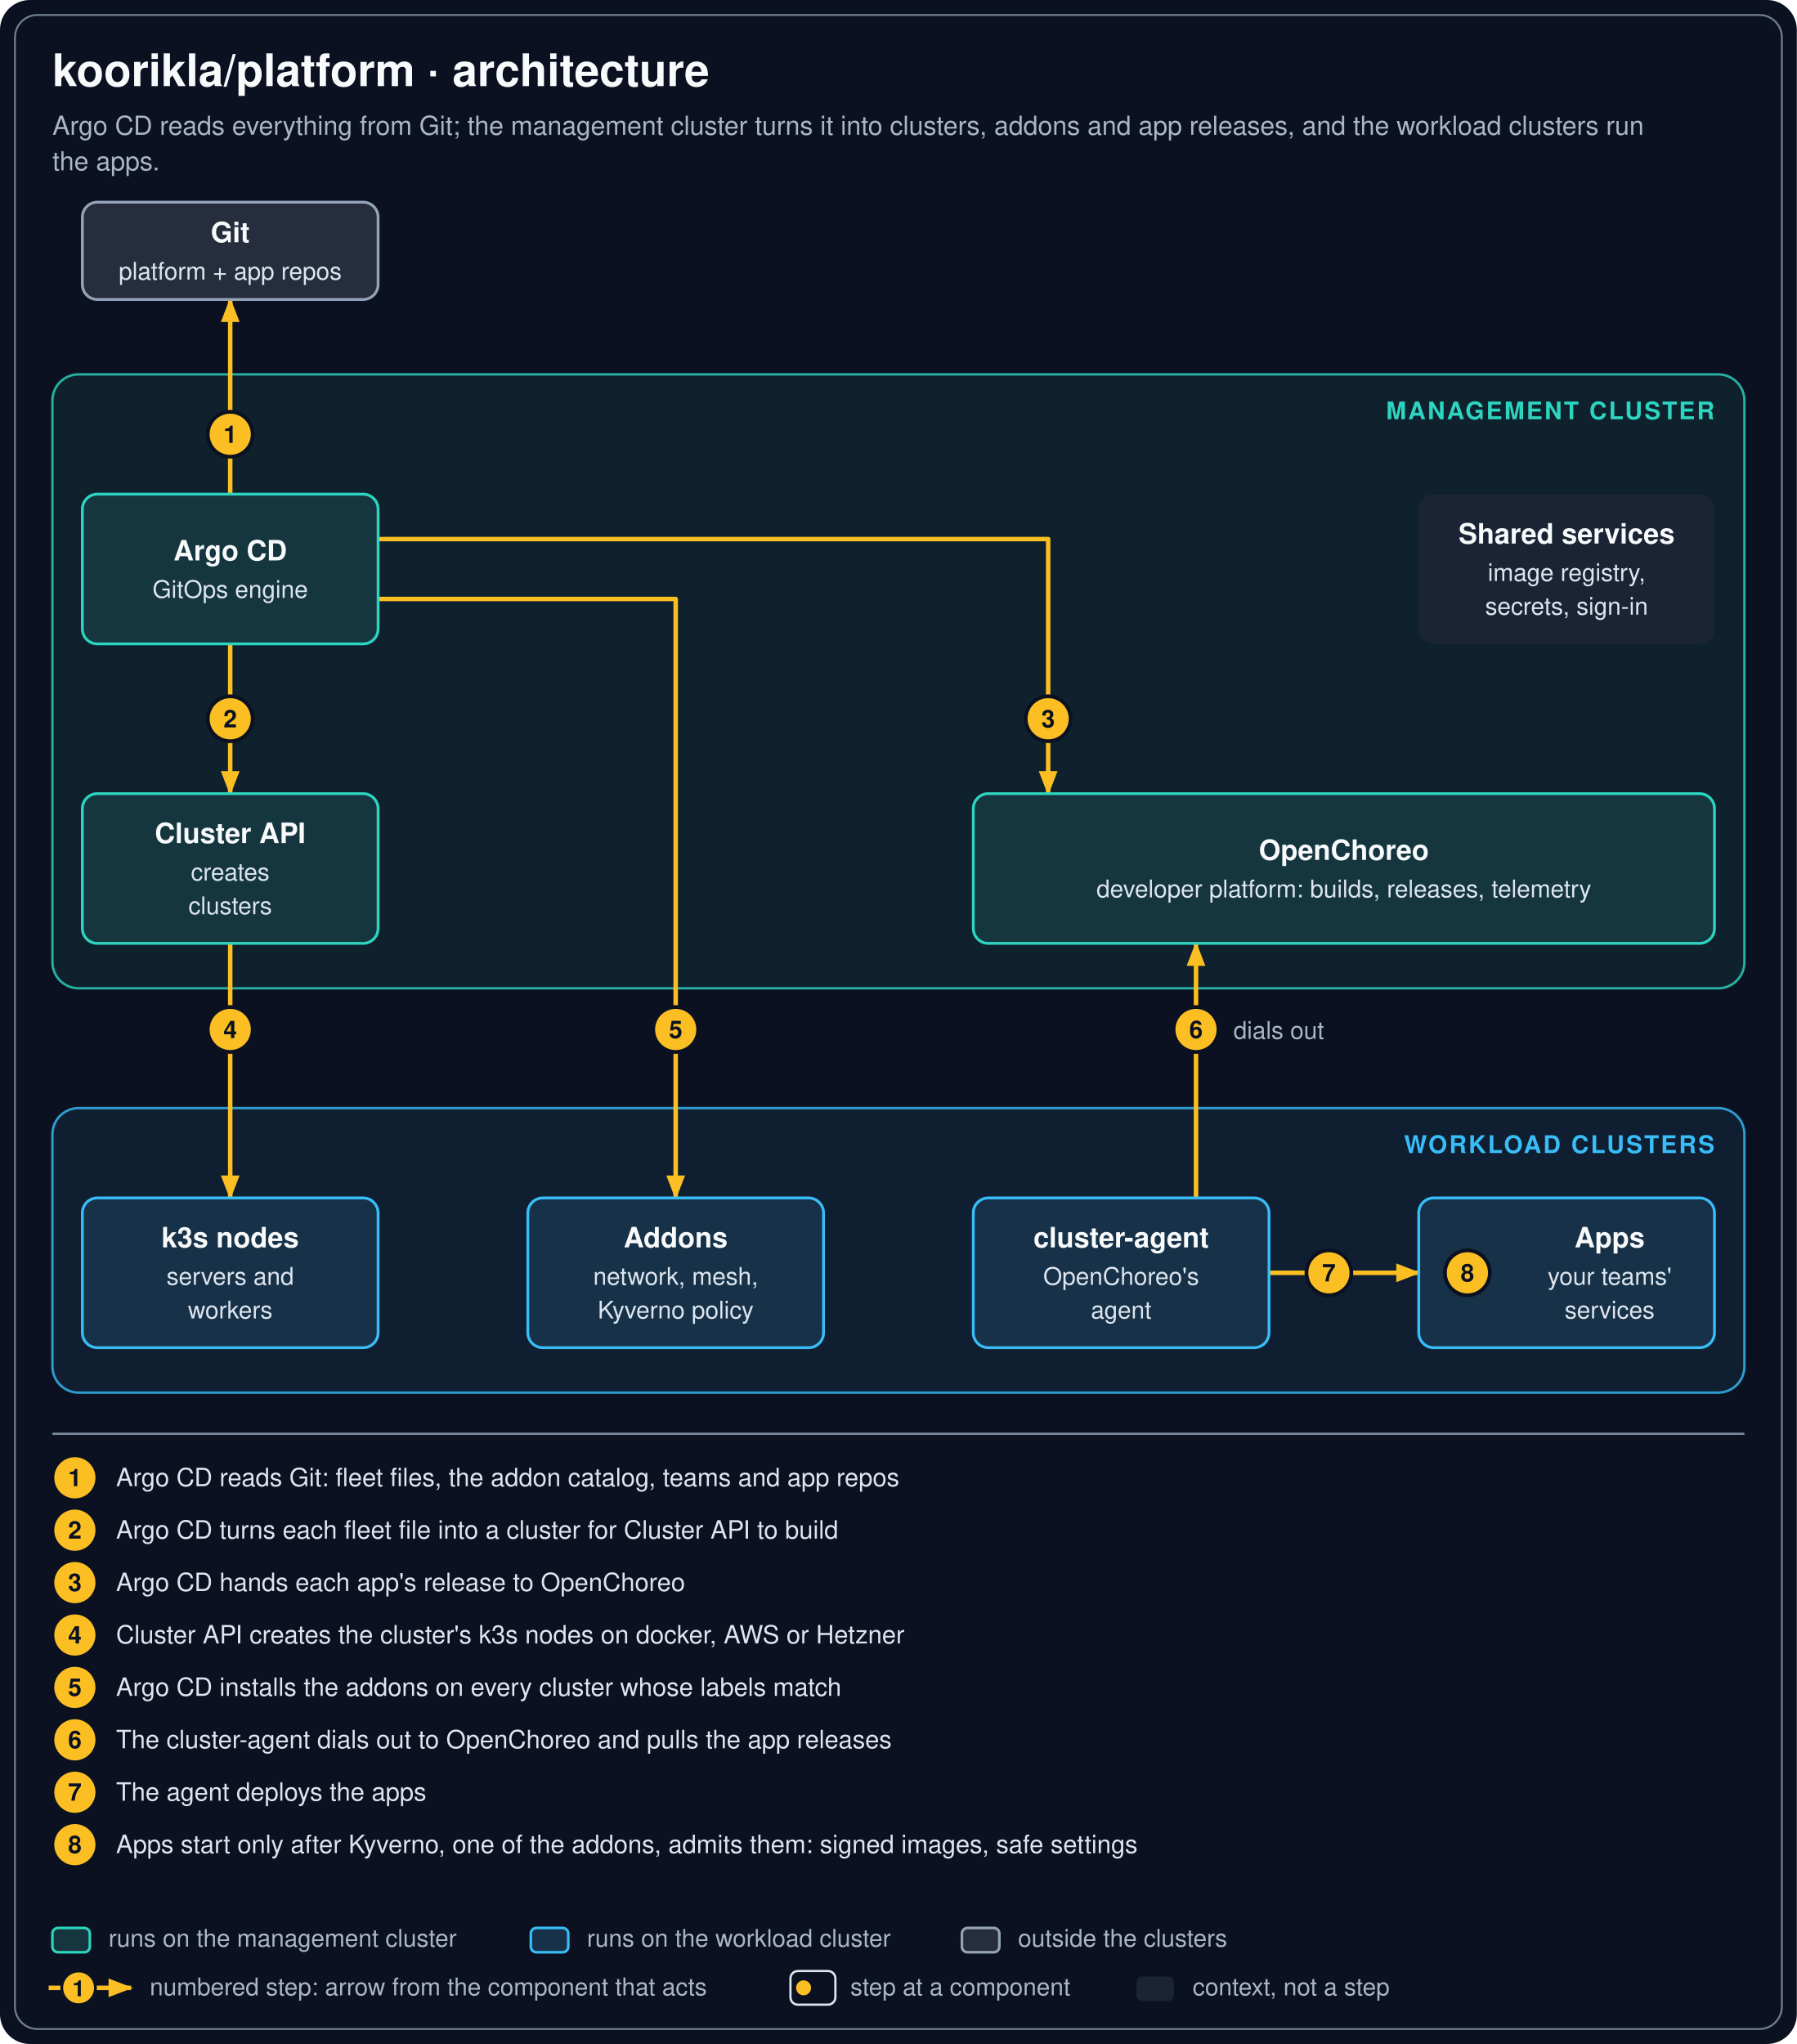
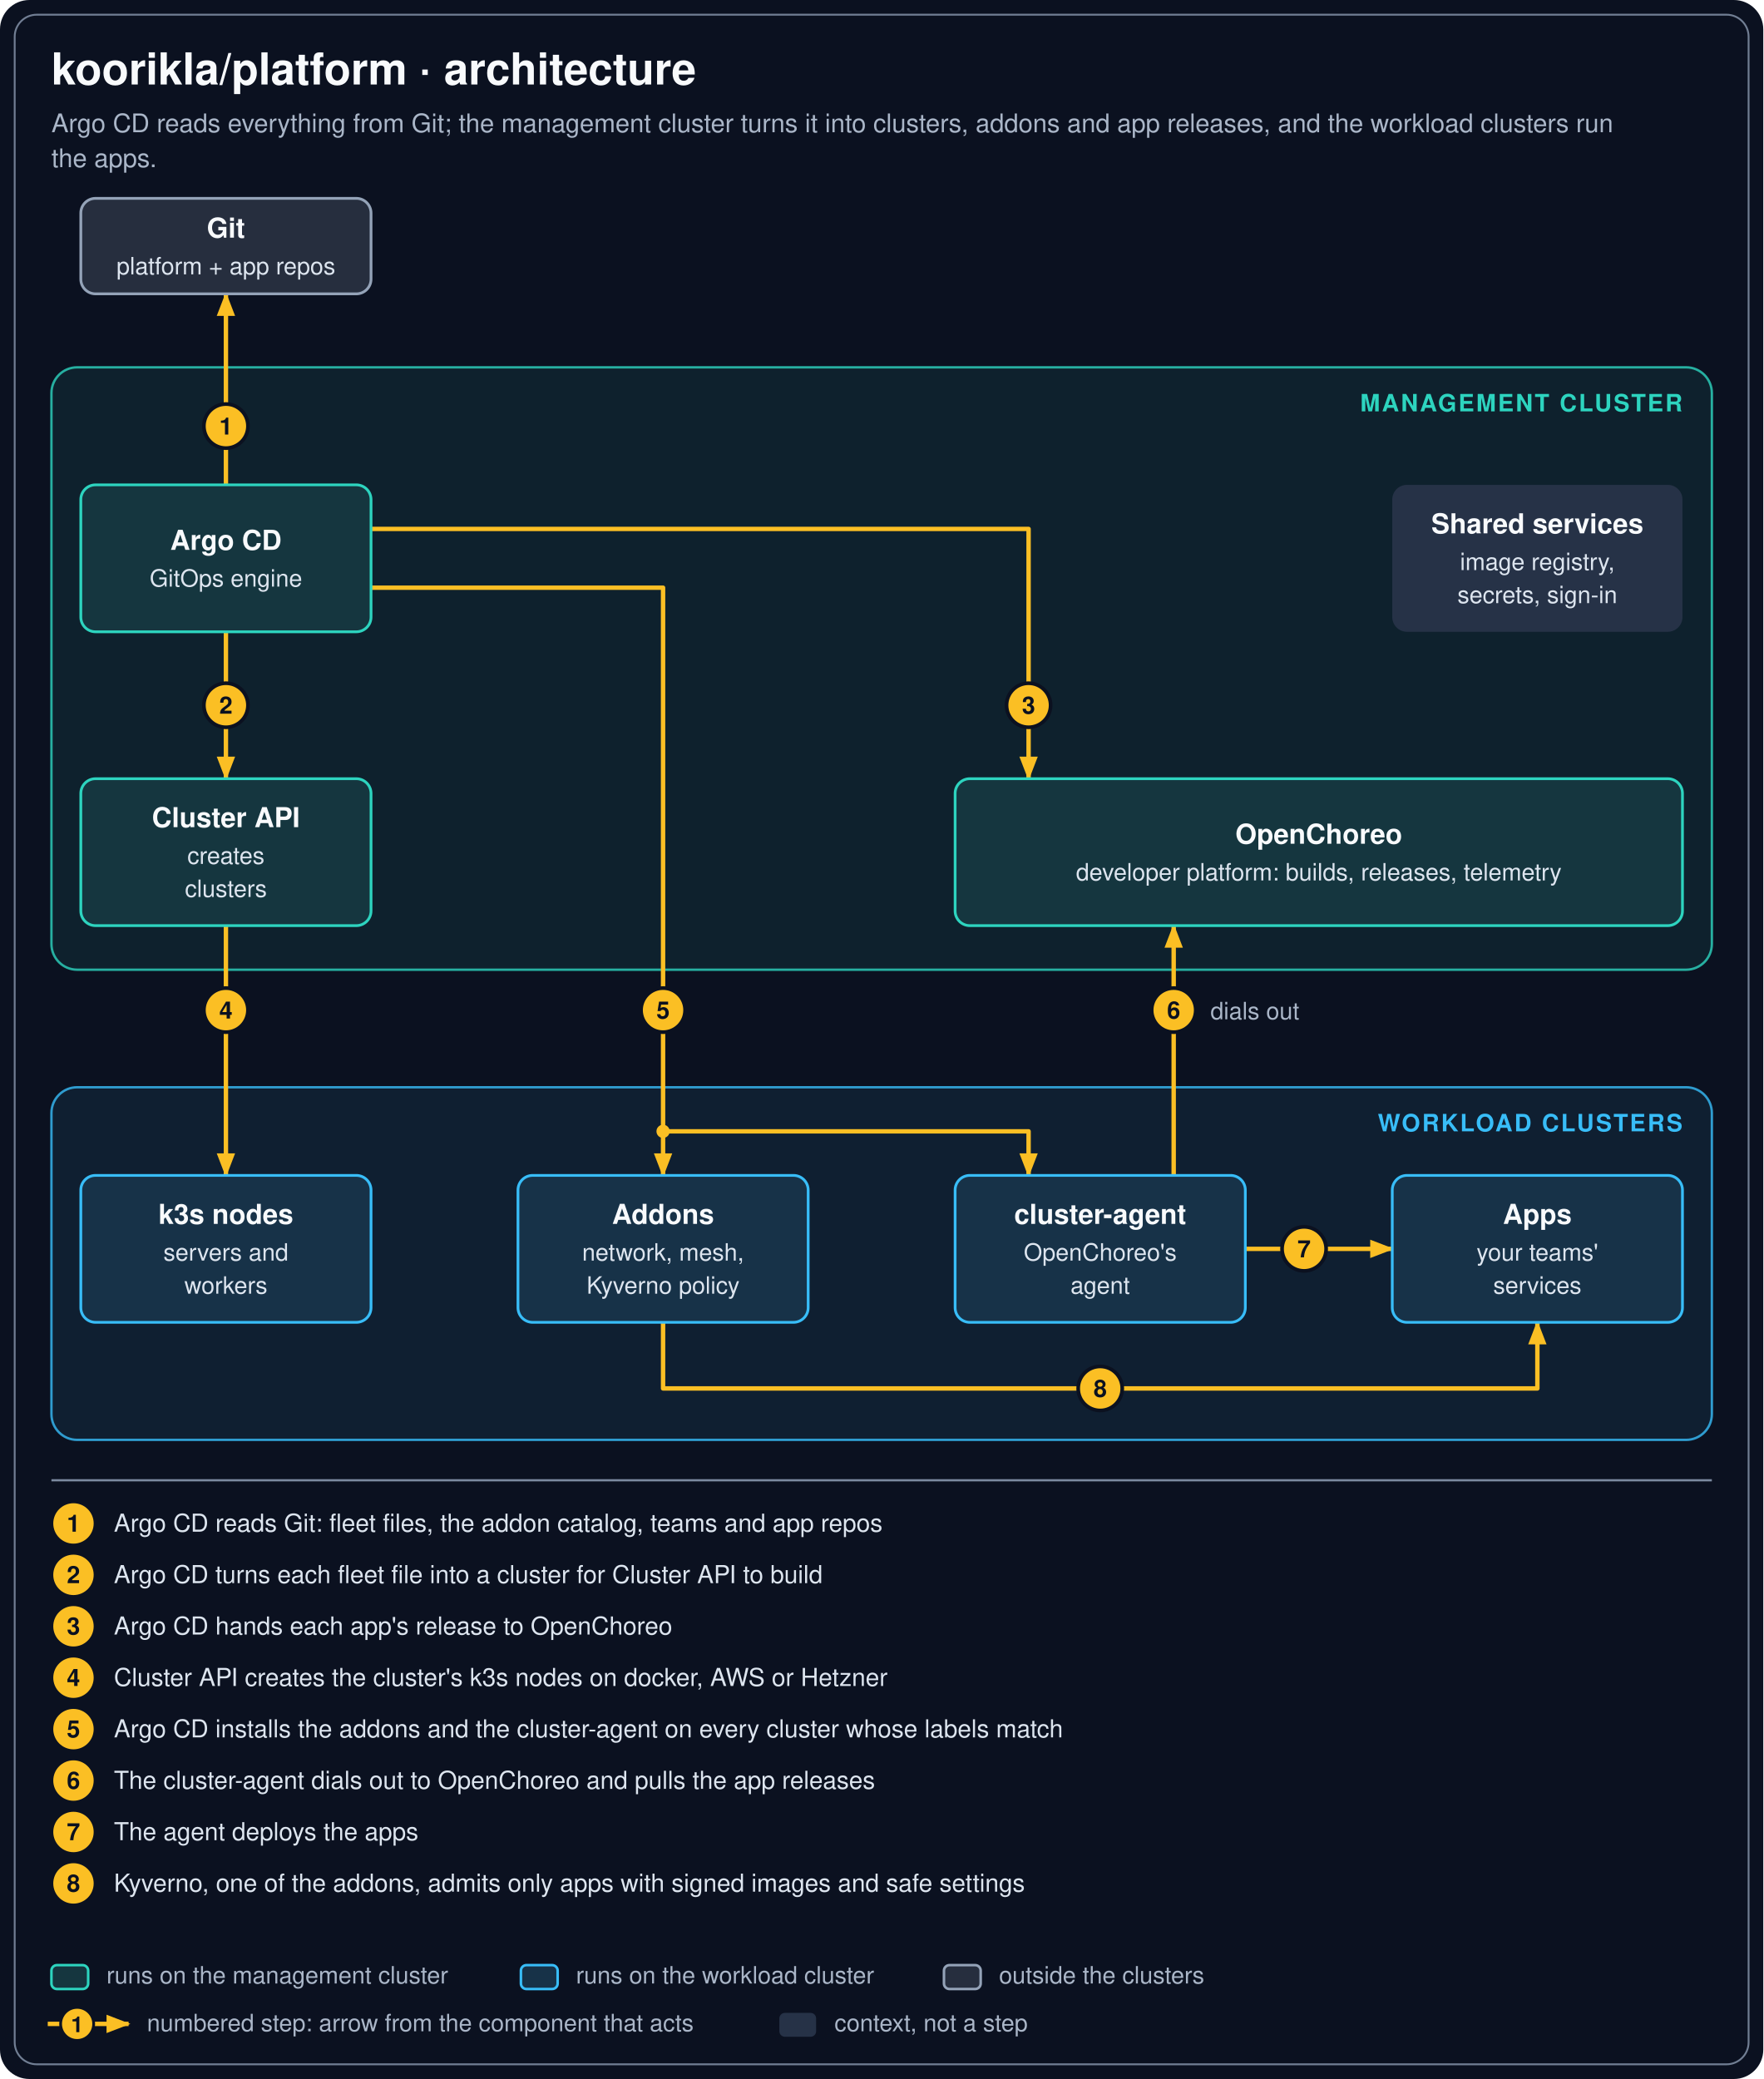
- <svg xmlns="http://www.w3.org/2000/svg" width="960" height="1092" viewBox="0 0 960 1092" role="img" aria-label="koorikla/platform · architecture">
-   <style>.s{font-family:'Segoe UI','Helvetica Neue',Helvetica,Arial,'Liberation Sans',sans-serif}.m{font-family:'JetBrains Mono',SFMono-Regular,Menlo,Consolas,'Liberation Mono',monospace}.fx{fill:none;stroke-width:3.4;stroke-linecap:round;stroke-dasharray:4 10;opacity:0;animation:fxdash .9s linear infinite,fxseq 10.20s linear infinite both}@keyframes fxdash{to{stroke-dashoffset:-14}}@keyframes fxseq{0%{opacity:0}3%{opacity:1}25.9%{opacity:1}30.9%{opacity:0}100%{opacity:0}}@media (prefers-reduced-motion:reduce){.fx{animation:none;opacity:0}}</style>
+ <svg xmlns="http://www.w3.org/2000/svg" width="960" height="1132" viewBox="0 0 960 1132" role="img" aria-label="koorikla/platform · architecture">
+   <style>.s{font-family:'Segoe UI','Helvetica Neue',Helvetica,Arial,'Liberation Sans',sans-serif}.m{font-family:'JetBrains Mono',SFMono-Regular,Menlo,Consolas,'Liberation Mono',monospace}.fx{fill:none;stroke-width:3.4;stroke-linecap:round;stroke-dasharray:4 10;opacity:0;animation:fxdash .9s linear infinite,fxseq 11.30s linear infinite both}@keyframes fxdash{to{stroke-dashoffset:-14}}@keyframes fxseq{0%{opacity:0}3%{opacity:1}23.4%{opacity:1}28.4%{opacity:0}100%{opacity:0}}@media (prefers-reduced-motion:reduce){.fx{animation:none;opacity:0}}</style>
  <defs>
    <marker id="ahfbbf24" markerWidth="13" markerHeight="10" refX="12" refY="5" orient="auto" markerUnits="userSpaceOnUse">
      <path d="M0,0 L13,5 L0,10 z" fill="#fbbf24" />
    </marker>
    <marker id="asfbbf24" markerWidth="13" markerHeight="10" refX="1" refY="5" orient="auto" markerUnits="userSpaceOnUse">
      <path d="M13,0 L0,5 L13,10 z" fill="#fbbf24" />
    </marker>
  </defs>
-   <rect width="960" height="1092" rx="16" fill="#0b1120" />
-   <rect x="8" y="8" width="944" height="1076" rx="12" fill="none" stroke="#8b9ab0" stroke-opacity=".8" />
+   <rect width="960" height="1132" rx="16" fill="#0b1120" />
+   <rect x="8" y="8" width="944" height="1116" rx="12" fill="none" stroke="#8b9ab0" stroke-opacity=".8" />
  <rect x="28" y="200" width="904" height="328" rx="14" fill="#0e212d" stroke="#2dd4bf" stroke-opacity=".8" stroke-width="1.3" />
  <text class="s" x="916.0" y="224.0" font-size="13" fill="#2dd4bf" font-weight="700" text-anchor="end" letter-spacing="1.0">MANAGEMENT CLUSTER</text>
-   <rect x="28" y="592" width="904" height="152" rx="14" fill="#0f1f31" stroke="#38bdf8" stroke-opacity=".8" stroke-width="1.3" />
+   <rect x="28" y="592" width="904" height="192" rx="14" fill="#0f1f31" stroke="#38bdf8" stroke-opacity=".8" stroke-width="1.3" />
  <text class="s" x="916.0" y="616.0" font-size="13" fill="#38bdf8" font-weight="700" text-anchor="end" letter-spacing="1.0">WORKLOAD CLUSTERS</text>
  <path d="M 123.0 264.0 L 123.0 160.0" fill="none" stroke="#fbbf24" stroke-width="2.4" stroke-linejoin="round" marker-end="url(#ahfbbf24)" />
  <path d="M 123.0 344.0 L 123.0 424.0" fill="none" stroke="#fbbf24" stroke-width="2.4" stroke-linejoin="round" marker-end="url(#ahfbbf24)" />
  <path d="M 202.0 288.0 L 560.0 288.0 L 560.0 424.0" fill="none" stroke="#fbbf24" stroke-width="2.4" stroke-linejoin="round" marker-end="url(#ahfbbf24)" />
  <path d="M 123.0 504.0 L 123.0 640.0" fill="none" stroke="#fbbf24" stroke-width="2.4" stroke-linejoin="round" marker-end="url(#ahfbbf24)" />
  <path d="M 202.0 320.0 L 361.0 320.0 L 361.0 640.0" fill="none" stroke="#fbbf24" stroke-width="2.4" stroke-linejoin="round" marker-end="url(#ahfbbf24)" />
+   <path d="M 361.0 616.0 L 560.0 616.0 L 560.0 640.0" fill="none" stroke="#fbbf24" stroke-width="2.4" stroke-linejoin="round" marker-end="url(#ahfbbf24)" />
  <path d="M 639.0 640.0 L 639.0 504.0" fill="none" stroke="#fbbf24" stroke-width="2.4" stroke-linejoin="round" marker-end="url(#ahfbbf24)" />
  <path d="M 678.0 680.0 L 758.0 680.0" fill="none" stroke="#fbbf24" stroke-width="2.4" stroke-linejoin="round" marker-end="url(#ahfbbf24)" />
+   <path d="M 361.0 720.0 L 361.0 756.0 L 837.0 756.0 L 837.0 720.0" fill="none" stroke="#fbbf24" stroke-width="2.4" stroke-linejoin="round" marker-end="url(#ahfbbf24)" />
  <path class="fx" d="M 123.0 264.0 L 123.0 160.0" stroke="#fde5a7" style="animation-delay:0s,0.00s" />
  <path class="fx" d="M 123.0 344.0 L 123.0 424.0" stroke="#fde5a7" style="animation-delay:0s,1.10s" />
  <path class="fx" d="M 202.0 288.0 L 560.0 288.0 L 560.0 424.0" stroke="#fde5a7" style="animation-delay:0s,2.20s" />
  <path class="fx" d="M 123.0 504.0 L 123.0 640.0" stroke="#fde5a7" style="animation-delay:0s,3.30s" />
  <path class="fx" d="M 202.0 320.0 L 361.0 320.0 L 361.0 640.0" stroke="#fde5a7" style="animation-delay:0s,4.40s" />
+   <path class="fx" d="M 361.0 616.0 L 560.0 616.0 L 560.0 640.0" stroke="#fde5a7" style="animation-delay:0s,4.40s" />
  <path class="fx" d="M 639.0 640.0 L 639.0 504.0" stroke="#fde5a7" style="animation-delay:0s,5.50s" />
  <path class="fx" d="M 678.0 680.0 L 758.0 680.0" stroke="#fde5a7" style="animation-delay:0s,6.60s" />
+   <path class="fx" d="M 361.0 720.0 L 361.0 756.0 L 837.0 756.0 L 837.0 720.0" stroke="#fde5a7" style="animation-delay:0s,7.70s" />
  <rect x="44" y="108" width="158" height="52" rx="8" fill="#262e3e" stroke="#94a3b8" stroke-width="1.5" />
  <text class="s" x="123.0" y="129.4" font-size="15" fill="#f8fafc" font-weight="600" text-anchor="middle">Git</text>
  <text class="s" x="123.0" y="149.4" font-size="13" fill="#dde5ef" text-anchor="middle">platform + app repos</text>
  <rect x="44" y="264" width="158" height="80" rx="8" fill="#15363f" stroke="#2dd4bf" stroke-width="1.5" />
  <text class="s" x="123.0" y="299.4" font-size="15" fill="#f8fafc" font-weight="600" text-anchor="middle">Argo CD</text>
  <text class="s" x="123.0" y="319.4" font-size="13" fill="#dde5ef" text-anchor="middle">GitOps engine</text>
-   <rect x="758" y="264" width="158" height="80" rx="8" fill="#1b2434" stroke="none" stroke-width="0" />
+   <rect x="758" y="264" width="158" height="80" rx="8" fill="#263247" stroke="none" stroke-width="0" />
  <text class="s" x="837.0" y="290.4" font-size="15" fill="#f8fafc" font-weight="600" text-anchor="middle">Shared services</text>
  <text class="s" x="837.0" y="310.4" font-size="13" fill="#dde5ef" text-anchor="middle">image registry,</text>
  <text class="s" x="837.0" y="328.4" font-size="13" fill="#dde5ef" text-anchor="middle">secrets, sign-in</text>
  <rect x="44" y="424" width="158" height="80" rx="8" fill="#15363f" stroke="#2dd4bf" stroke-width="1.5" />
  <text class="s" x="123.0" y="450.4" font-size="15" fill="#f8fafc" font-weight="600" text-anchor="middle">Cluster API</text>
  <text class="s" x="123.0" y="470.4" font-size="13" fill="#dde5ef" text-anchor="middle">creates</text>
  <text class="s" x="123.0" y="488.4" font-size="13" fill="#dde5ef" text-anchor="middle">clusters</text>
  <rect x="520" y="424" width="396" height="80" rx="8" fill="#15363f" stroke="#2dd4bf" stroke-width="1.5" />
  <text class="s" x="718.0" y="459.4" font-size="15" fill="#f8fafc" font-weight="600" text-anchor="middle">OpenChoreo</text>
  <text class="s" x="718.0" y="479.4" font-size="13" fill="#dde5ef" text-anchor="middle">developer platform: builds, releases, telemetry</text>
  <rect x="44" y="640" width="158" height="80" rx="8" fill="#173248" stroke="#38bdf8" stroke-width="1.5" />
  <text class="s" x="123.0" y="666.4" font-size="15" fill="#f8fafc" font-weight="600" text-anchor="middle">k3s nodes</text>
  <text class="s" x="123.0" y="686.4" font-size="13" fill="#dde5ef" text-anchor="middle">servers and</text>
  <text class="s" x="123.0" y="704.4" font-size="13" fill="#dde5ef" text-anchor="middle">workers</text>
  <rect x="282" y="640" width="158" height="80" rx="8" fill="#173248" stroke="#38bdf8" stroke-width="1.5" />
  <text class="s" x="361.0" y="666.4" font-size="15" fill="#f8fafc" font-weight="600" text-anchor="middle">Addons</text>
  <text class="s" x="361.0" y="686.4" font-size="13" fill="#dde5ef" text-anchor="middle">network, mesh,</text>
  <text class="s" x="361.0" y="704.4" font-size="13" fill="#dde5ef" text-anchor="middle">Kyverno policy</text>
  <rect x="520" y="640" width="158" height="80" rx="8" fill="#173248" stroke="#38bdf8" stroke-width="1.5" />
  <text class="s" x="599.0" y="666.4" font-size="15" fill="#f8fafc" font-weight="600" text-anchor="middle">cluster-agent</text>
  <text class="s" x="599.0" y="686.4" font-size="13" fill="#dde5ef" text-anchor="middle">OpenChoreo's</text>
  <text class="s" x="599.0" y="704.4" font-size="13" fill="#dde5ef" text-anchor="middle">agent</text>
  <rect x="758" y="640" width="158" height="80" rx="8" fill="#173248" stroke="#38bdf8" stroke-width="1.5" />
-   <text class="s" x="860.0" y="666.4" font-size="15" fill="#f8fafc" font-weight="600" text-anchor="middle">Apps</text>
-   <text class="s" x="860.0" y="686.4" font-size="13" fill="#dde5ef" text-anchor="middle">your teams'</text>
-   <text class="s" x="860.0" y="704.4" font-size="13" fill="#dde5ef" text-anchor="middle">services</text>
+   <text class="s" x="837.0" y="666.4" font-size="15" fill="#f8fafc" font-weight="600" text-anchor="middle">Apps</text>
+   <text class="s" x="837.0" y="686.4" font-size="13" fill="#dde5ef" text-anchor="middle">your teams'</text>
+   <text class="s" x="837.0" y="704.4" font-size="13" fill="#dde5ef" text-anchor="middle">services</text>
  <text class="s" x="28.0" y="46.0" font-size="24" fill="#f8fafc" font-weight="700">koorikla/platform · architecture</text>
  <text class="s" x="28.0" y="72.0" font-size="14" fill="#aab6c8">Argo CD reads everything from Git; the management cluster turns it into clusters, addons and app releases, and the workload clusters run</text>
  <text class="s" x="28.0" y="91.0" font-size="14" fill="#aab6c8">the apps.</text>
-   <circle cx="784.0" cy="680.0" r="12" fill="#fbbf24" stroke="#0b1120" stroke-width="2" />
-   <text class="s" x="784.0" y="684.6" font-size="13" font-weight="700" fill="#0b1120" text-anchor="middle">8</text>
  <circle cx="123.0" cy="232.0" r="12" fill="#fbbf24" stroke="#0b1120" stroke-width="2" />
  <text class="s" x="123.0" y="236.6" font-size="13" font-weight="700" fill="#0b1120" text-anchor="middle">1</text>
  <circle cx="123.0" cy="384.0" r="12" fill="#fbbf24" stroke="#0b1120" stroke-width="2" />
  <text class="s" x="123.0" y="388.6" font-size="13" font-weight="700" fill="#0b1120" text-anchor="middle">2</text>
  <circle cx="560.0" cy="384.0" r="12" fill="#fbbf24" stroke="#0b1120" stroke-width="2" />
  <text class="s" x="560.0" y="388.6" font-size="13" font-weight="700" fill="#0b1120" text-anchor="middle">3</text>
  <circle cx="123.0" cy="550.0" r="12" fill="#fbbf24" stroke="#0b1120" stroke-width="2" />
  <text class="s" x="123.0" y="554.6" font-size="13" font-weight="700" fill="#0b1120" text-anchor="middle">4</text>
  <circle cx="361.0" cy="550.0" r="12" fill="#fbbf24" stroke="#0b1120" stroke-width="2" />
  <text class="s" x="361.0" y="554.6" font-size="13" font-weight="700" fill="#0b1120" text-anchor="middle">5</text>
+   <circle cx="361.0" cy="616.0" r="3.6" fill="#fbbf24" />
  <rect x="655.0" y="541.0" width="59.3" height="20.0" rx="3" fill="#0b1120" />
  <text class="s" x="659.0" y="555.0" font-size="13" fill="#aab6c8">dials out</text>
  <circle cx="639.0" cy="550.0" r="12" fill="#fbbf24" stroke="#0b1120" stroke-width="2" />
  <text class="s" x="639.0" y="554.6" font-size="13" font-weight="700" fill="#0b1120" text-anchor="middle">6</text>
  <circle cx="710.0" cy="680.0" r="12" fill="#fbbf24" stroke="#0b1120" stroke-width="2" />
  <text class="s" x="710.0" y="684.6" font-size="13" font-weight="700" fill="#0b1120" text-anchor="middle">7</text>
-   <line x1="28" y1="766" x2="932" y2="766" stroke="#7c8aa0" stroke-width="1.2" />
-   <circle cx="40" cy="789.5" r="11" fill="#fbbf24" />
-   <text class="s" x="40" y="794" font-size="13" font-weight="700" fill="#0b1120" text-anchor="middle">1</text>
-   <text class="s" x="62.0" y="794.0" font-size="13.5" fill="#dde5ef">Argo CD reads Git: fleet files, the addon catalog, teams and app repos</text>
-   <circle cx="40" cy="817.5" r="11" fill="#fbbf24" />
-   <text class="s" x="40" y="822" font-size="13" font-weight="700" fill="#0b1120" text-anchor="middle">2</text>
-   <text class="s" x="62.0" y="822.0" font-size="13.5" fill="#dde5ef">Argo CD turns each fleet file into a cluster for Cluster API to build</text>
-   <circle cx="40" cy="845.5" r="11" fill="#fbbf24" />
-   <text class="s" x="40" y="850" font-size="13" font-weight="700" fill="#0b1120" text-anchor="middle">3</text>
-   <text class="s" x="62.0" y="850.0" font-size="13.5" fill="#dde5ef">Argo CD hands each app's release to OpenChoreo</text>
-   <circle cx="40" cy="873.5" r="11" fill="#fbbf24" />
-   <text class="s" x="40" y="878" font-size="13" font-weight="700" fill="#0b1120" text-anchor="middle">4</text>
-   <text class="s" x="62.0" y="878.0" font-size="13.5" fill="#dde5ef">Cluster API creates the cluster's k3s nodes on docker, AWS or Hetzner</text>
-   <circle cx="40" cy="901.5" r="11" fill="#fbbf24" />
-   <text class="s" x="40" y="906" font-size="13" font-weight="700" fill="#0b1120" text-anchor="middle">5</text>
-   <text class="s" x="62.0" y="906.0" font-size="13.5" fill="#dde5ef">Argo CD installs the addons on every cluster whose labels match</text>
-   <circle cx="40" cy="929.5" r="11" fill="#fbbf24" />
-   <text class="s" x="40" y="934" font-size="13" font-weight="700" fill="#0b1120" text-anchor="middle">6</text>
-   <text class="s" x="62.0" y="934.0" font-size="13.5" fill="#dde5ef">The cluster-agent dials out to OpenChoreo and pulls the app releases</text>
-   <circle cx="40" cy="957.5" r="11" fill="#fbbf24" />
-   <text class="s" x="40" y="962" font-size="13" font-weight="700" fill="#0b1120" text-anchor="middle">7</text>
-   <text class="s" x="62.0" y="962.0" font-size="13.5" fill="#dde5ef">The agent deploys the apps</text>
-   <circle cx="40" cy="985.5" r="11" fill="#fbbf24" />
-   <text class="s" x="40" y="990" font-size="13" font-weight="700" fill="#0b1120" text-anchor="middle">8</text>
-   <text class="s" x="62.0" y="990.0" font-size="13.5" fill="#dde5ef">Apps start only after Kyverno, one of the addons, admits them: signed images, safe settings</text>
-   <rect x="28" y="1030" width="20" height="13" rx="3" fill="#15363f" stroke="#2dd4bf" stroke-width="1.4" />
-   <text class="s" x="58.0" y="1040.0" font-size="13" fill="#aab6c8">runs on the management cluster</text>
-   <rect x="283.605" y="1030" width="20" height="13" rx="3" fill="#173248" stroke="#38bdf8" stroke-width="1.4" />
-   <text class="s" x="313.6" y="1040.0" font-size="13" fill="#aab6c8">runs on the workload cluster</text>
-   <rect x="513.924" y="1030" width="20" height="13" rx="3" fill="#262e3e" stroke="#94a3b8" stroke-width="1.4" />
-   <text class="s" x="543.9" y="1040.0" font-size="13" fill="#aab6c8">outside the clusters</text>
-   <path d="M 26 1062 L 70 1062" stroke="#fbbf24" stroke-width="2.4" marker-end="url(#ahfbbf24)" />
-   <circle cx="42" cy="1062" r="9" fill="#fbbf24" stroke="#0b1120" stroke-width="1.5" />
-   <text class="s" x="42" y="1066.5" font-size="12" font-weight="700" fill="#0b1120" text-anchor="middle">1</text>
-   <text class="s" x="80.0" y="1066.0" font-size="13" fill="#aab6c8">numbered step: arrow from the component that acts</text>
-   <rect x="422.32" y="1053" width="24" height="18" rx="4" fill="none" stroke="#dde5ef" stroke-width="1.2" />
-   <circle cx="429.32" cy="1062" r="4" fill="#fbbf24" />
-   <text class="s" x="454.3" y="1066.0" font-size="13" fill="#aab6c8">step at a component</text>
-   <rect x="607.18" y="1056" width="20" height="13" rx="3" fill="#1b2434" />
-   <text class="s" x="637.2" y="1066.0" font-size="13" fill="#aab6c8">context, not a step</text>
+   <circle cx="599.0" cy="756.0" r="12" fill="#fbbf24" stroke="#0b1120" stroke-width="2" />
+   <text class="s" x="599.0" y="760.6" font-size="13" font-weight="700" fill="#0b1120" text-anchor="middle">8</text>
+   <line x1="28" y1="806" x2="932" y2="806" stroke="#7c8aa0" stroke-width="1.2" />
+   <circle cx="40" cy="829.5" r="11" fill="#fbbf24" />
+   <text class="s" x="40" y="834" font-size="13" font-weight="700" fill="#0b1120" text-anchor="middle">1</text>
+   <text class="s" x="62.0" y="834.0" font-size="13.5" fill="#dde5ef">Argo CD reads Git: fleet files, the addon catalog, teams and app repos</text>
+   <circle cx="40" cy="857.5" r="11" fill="#fbbf24" />
+   <text class="s" x="40" y="862" font-size="13" font-weight="700" fill="#0b1120" text-anchor="middle">2</text>
+   <text class="s" x="62.0" y="862.0" font-size="13.5" fill="#dde5ef">Argo CD turns each fleet file into a cluster for Cluster API to build</text>
+   <circle cx="40" cy="885.5" r="11" fill="#fbbf24" />
+   <text class="s" x="40" y="890" font-size="13" font-weight="700" fill="#0b1120" text-anchor="middle">3</text>
+   <text class="s" x="62.0" y="890.0" font-size="13.5" fill="#dde5ef">Argo CD hands each app's release to OpenChoreo</text>
+   <circle cx="40" cy="913.5" r="11" fill="#fbbf24" />
+   <text class="s" x="40" y="918" font-size="13" font-weight="700" fill="#0b1120" text-anchor="middle">4</text>
+   <text class="s" x="62.0" y="918.0" font-size="13.5" fill="#dde5ef">Cluster API creates the cluster's k3s nodes on docker, AWS or Hetzner</text>
+   <circle cx="40" cy="941.5" r="11" fill="#fbbf24" />
+   <text class="s" x="40" y="946" font-size="13" font-weight="700" fill="#0b1120" text-anchor="middle">5</text>
+   <text class="s" x="62.0" y="946.0" font-size="13.5" fill="#dde5ef">Argo CD installs the addons and the cluster-agent on every cluster whose labels match</text>
+   <circle cx="40" cy="969.5" r="11" fill="#fbbf24" />
+   <text class="s" x="40" y="974" font-size="13" font-weight="700" fill="#0b1120" text-anchor="middle">6</text>
+   <text class="s" x="62.0" y="974.0" font-size="13.5" fill="#dde5ef">The cluster-agent dials out to OpenChoreo and pulls the app releases</text>
+   <circle cx="40" cy="997.5" r="11" fill="#fbbf24" />
+   <text class="s" x="40" y="1002" font-size="13" font-weight="700" fill="#0b1120" text-anchor="middle">7</text>
+   <text class="s" x="62.0" y="1002.0" font-size="13.5" fill="#dde5ef">The agent deploys the apps</text>
+   <circle cx="40" cy="1025.5" r="11" fill="#fbbf24" />
+   <text class="s" x="40" y="1030" font-size="13" font-weight="700" fill="#0b1120" text-anchor="middle">8</text>
+   <text class="s" x="62.0" y="1030.0" font-size="13.5" fill="#dde5ef">Kyverno, one of the addons, admits only apps with signed images and safe settings</text>
+   <rect x="28" y="1070" width="20" height="13" rx="3" fill="#15363f" stroke="#2dd4bf" stroke-width="1.4" />
+   <text class="s" x="58.0" y="1080.0" font-size="13" fill="#aab6c8">runs on the management cluster</text>
+   <rect x="283.605" y="1070" width="20" height="13" rx="3" fill="#173248" stroke="#38bdf8" stroke-width="1.4" />
+   <text class="s" x="313.6" y="1080.0" font-size="13" fill="#aab6c8">runs on the workload cluster</text>
+   <rect x="513.924" y="1070" width="20" height="13" rx="3" fill="#262e3e" stroke="#94a3b8" stroke-width="1.4" />
+   <text class="s" x="543.9" y="1080.0" font-size="13" fill="#aab6c8">outside the clusters</text>
+   <path d="M 26 1102 L 70 1102" stroke="#fbbf24" stroke-width="2.4" marker-end="url(#ahfbbf24)" />
+   <circle cx="42" cy="1102" r="9" fill="#fbbf24" stroke="#0b1120" stroke-width="1.5" />
+   <text class="s" x="42" y="1106.5" font-size="12" font-weight="700" fill="#0b1120" text-anchor="middle">1</text>
+   <text class="s" x="80.0" y="1106.0" font-size="13" fill="#aab6c8">numbered step: arrow from the component that acts</text>
+   <rect x="424.32" y="1096" width="20" height="13" rx="3" fill="#263247" />
+   <text class="s" x="454.3" y="1106.0" font-size="13" fill="#aab6c8">context, not a step</text>
</svg>
